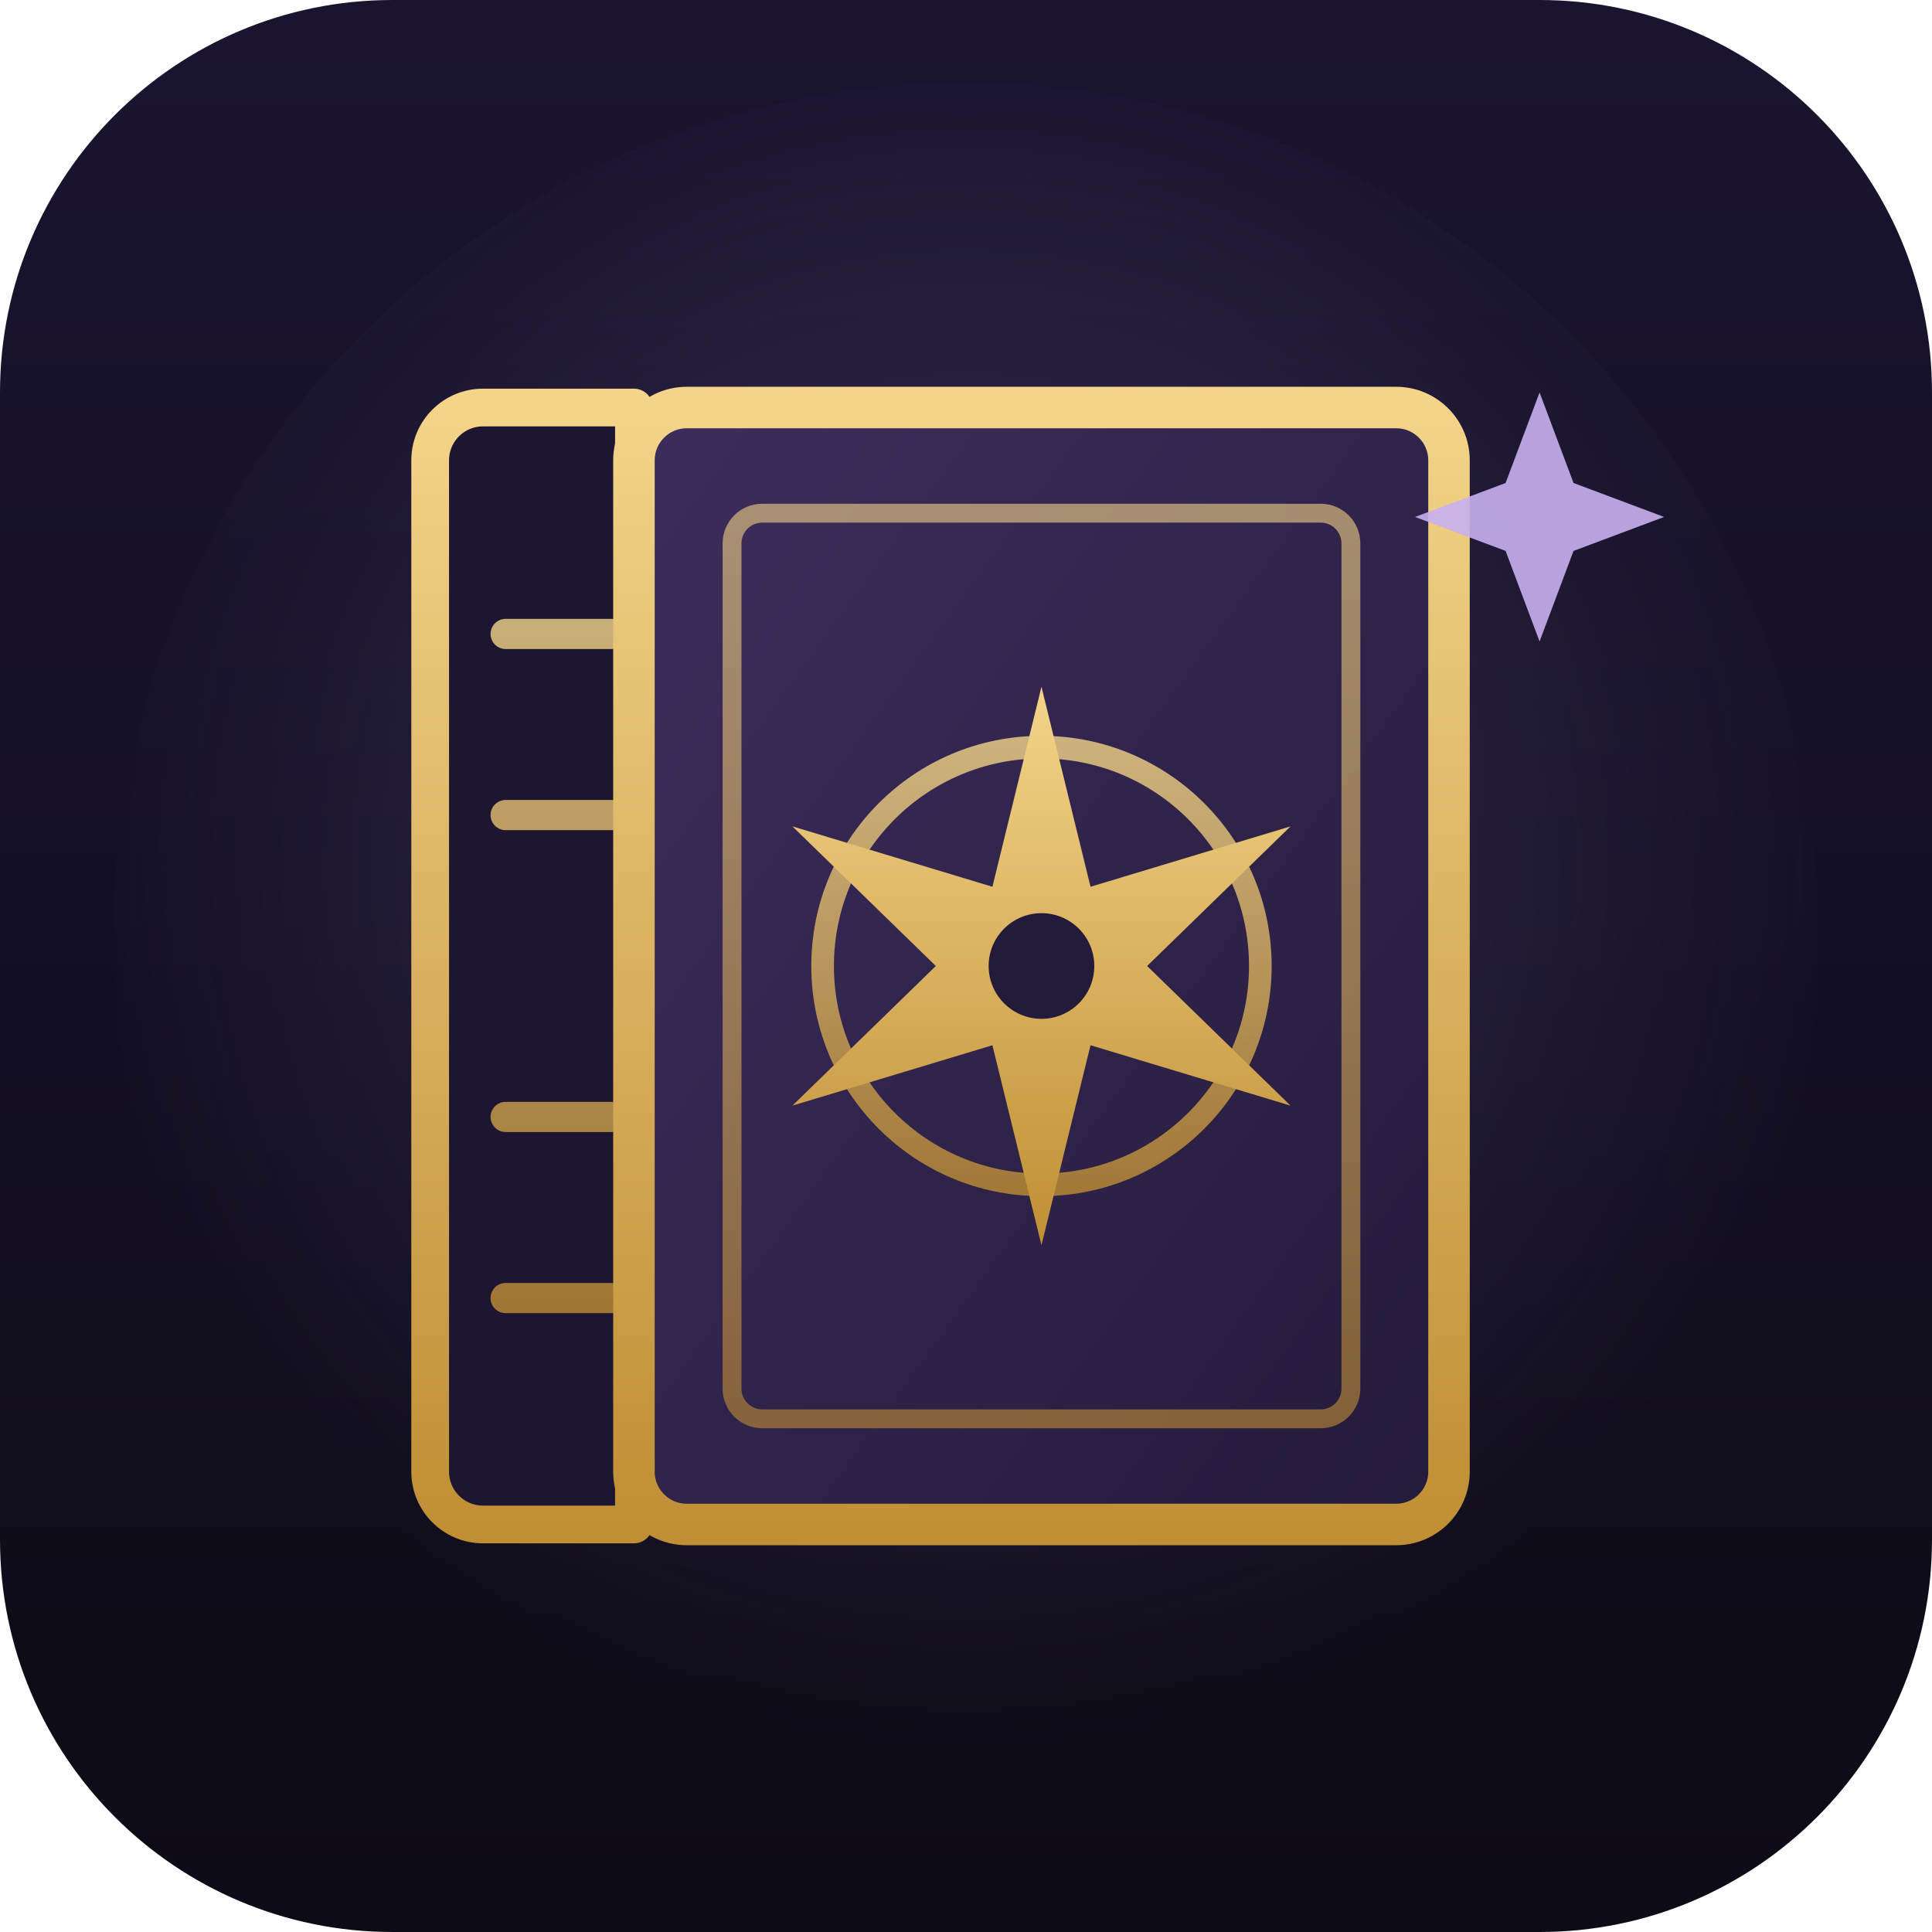
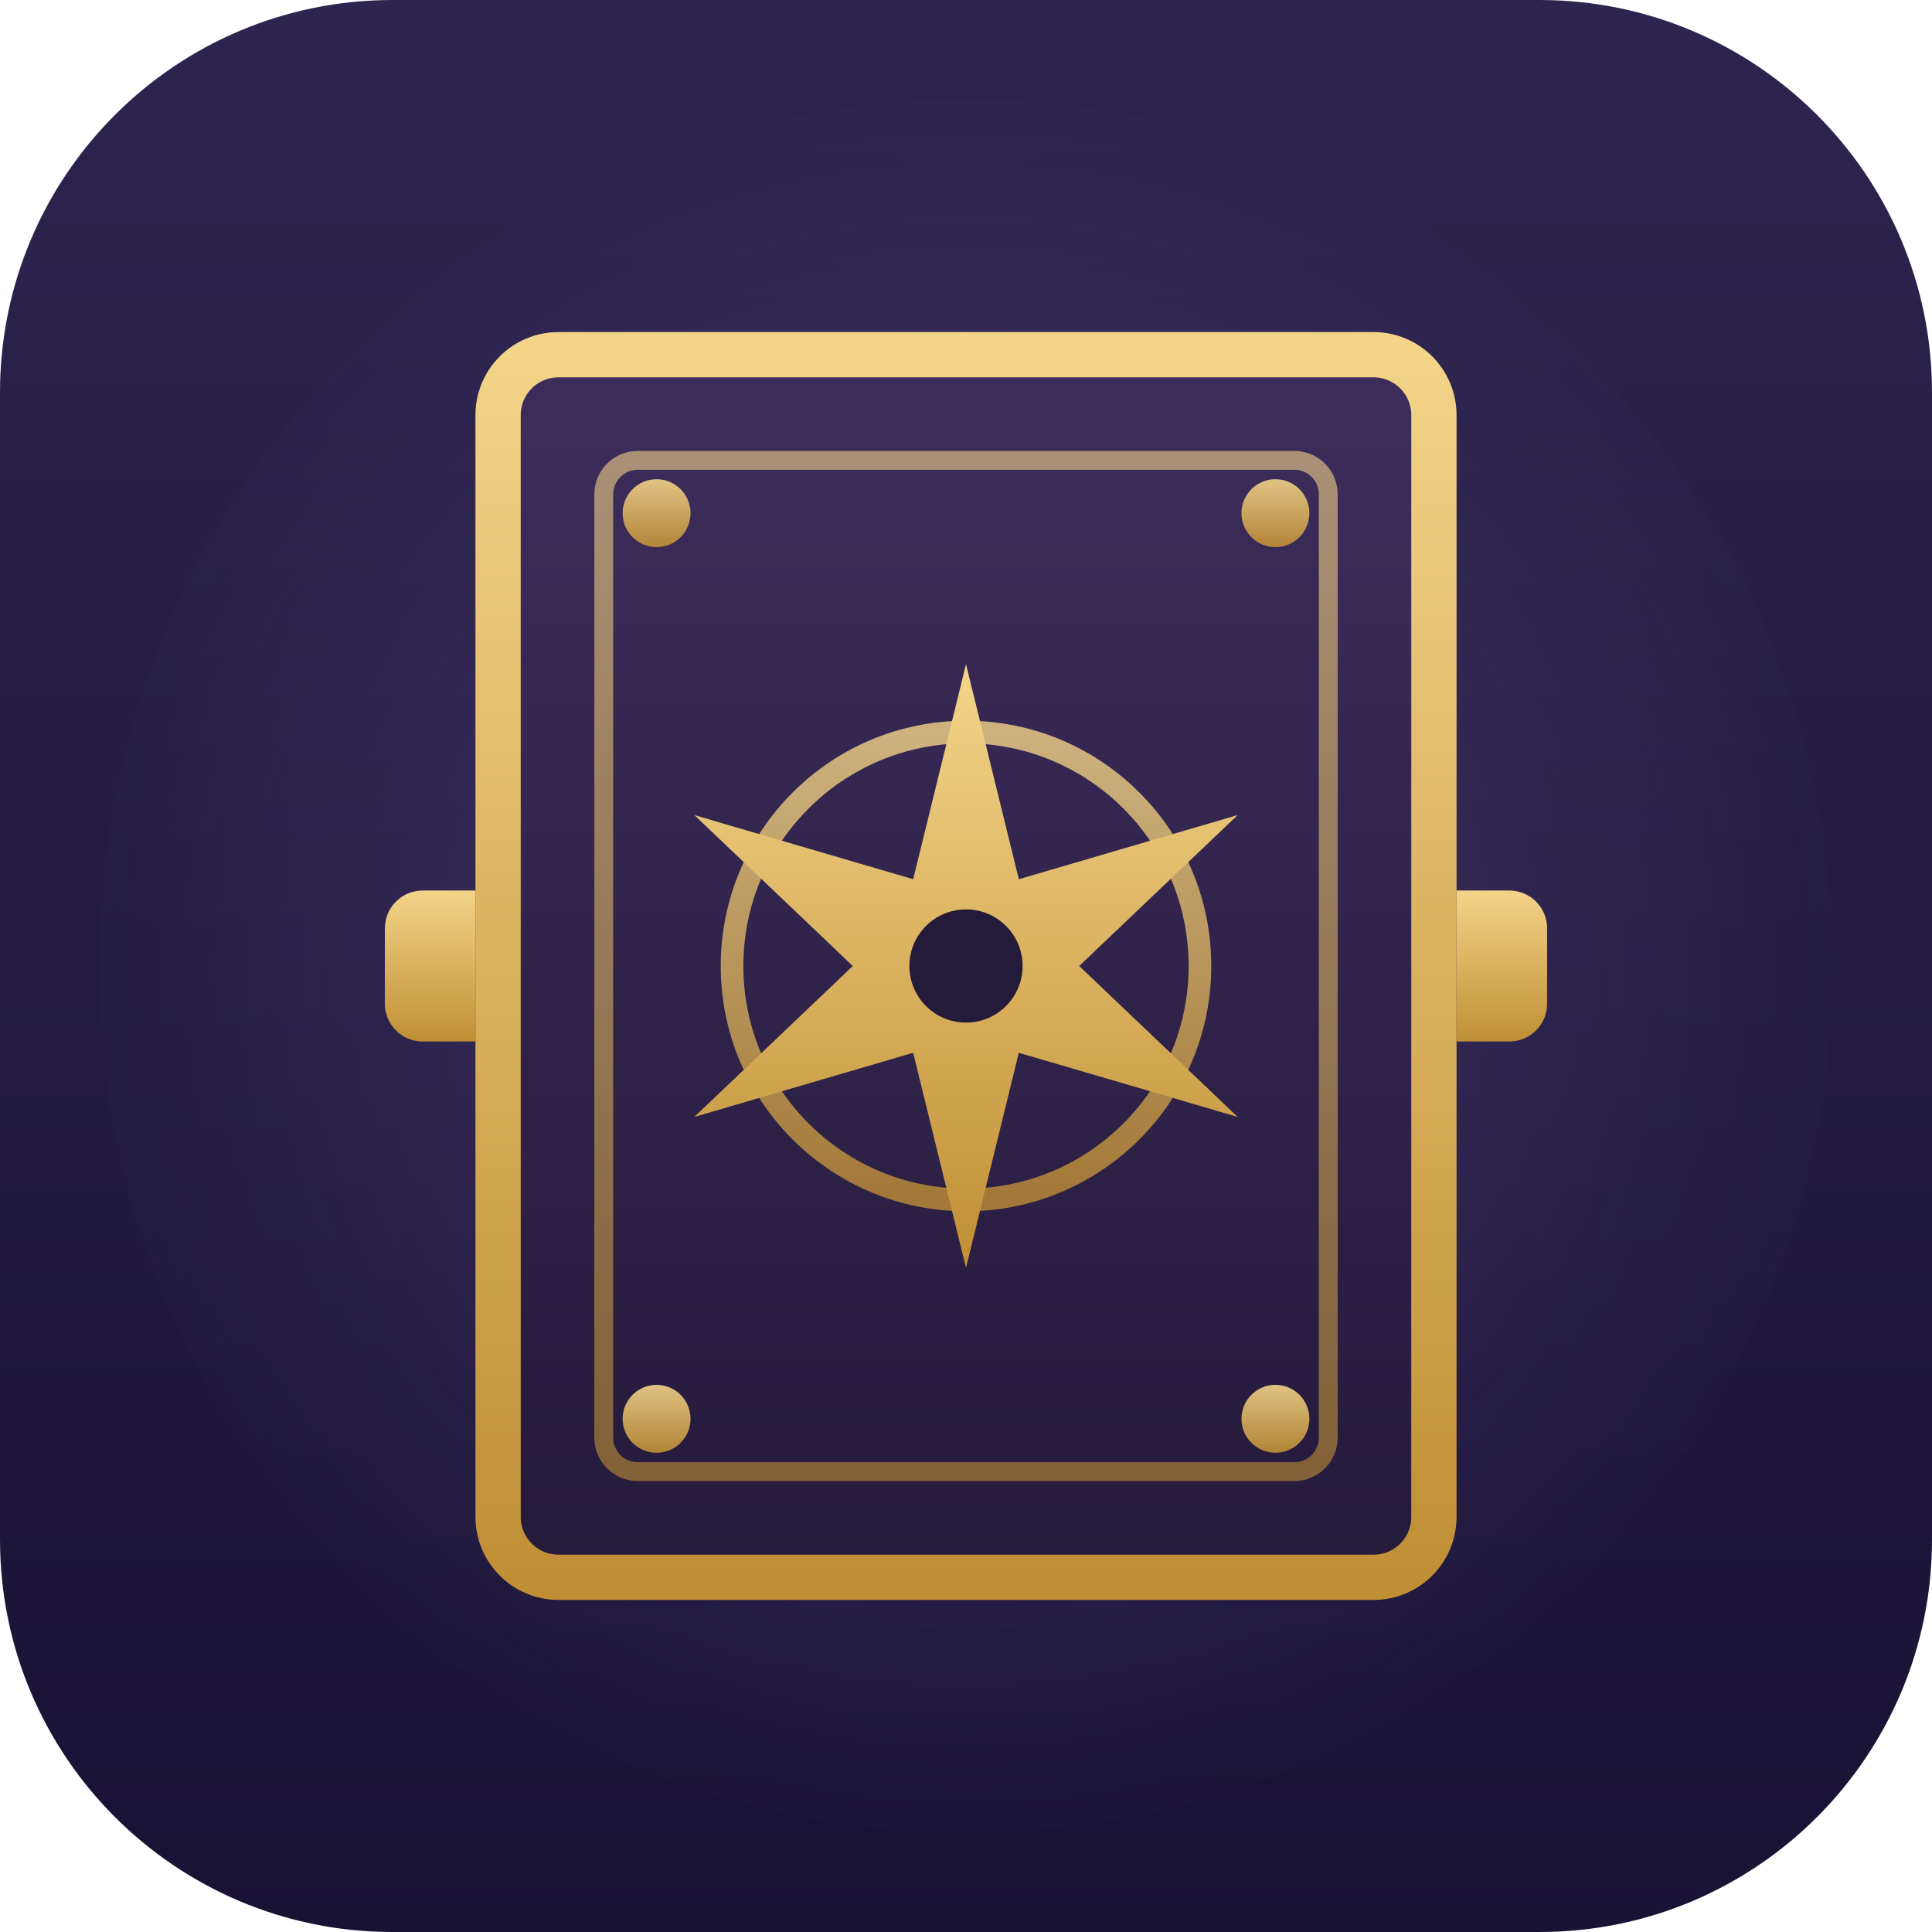
<svg xmlns="http://www.w3.org/2000/svg" viewBox="0 0 512 512" width="512" height="512">
  <defs>
    <linearGradient id="fondo" x1="0" y1="0" x2="0" y2="1">
-       <stop offset="0" stop-color="#1a1430" />
-       <stop offset="1" stop-color="#0d0b16" />
+       <stop offset="0" stop-color="#2e2450" />
+       <stop offset="1" stop-color="#181233" />
    </linearGradient>
-     <radialGradient id="alone" cx="50%" cy="46%" r="52%">
+     <radialGradient id="alone" cx="50%" cy="50%" r="52%">
      <stop offset="0" stop-color="#d9a94e" stop-opacity="0.30" />
      <stop offset="0.6" stop-color="#9b7fd4" stop-opacity="0.10" />
      <stop offset="1" stop-color="#9b7fd4" stop-opacity="0" />
    </radialGradient>
-     <linearGradient id="copertina" x1="0" y1="0" x2="1" y2="1">
+     <linearGradient id="copertina" x1="0" y1="0" x2="0" y2="1">
      <stop offset="0" stop-color="#3d2d5c" />
      <stop offset="1" stop-color="#241a3a" />
    </linearGradient>
    <linearGradient id="oro" x1="0" y1="0" x2="0" y2="1">
      <stop offset="0" stop-color="#f3d489" />
      <stop offset="1" stop-color="#c08f35" />
    </linearGradient>
  </defs>
  <rect width="512" height="512" rx="104" fill="url(#fondo)" />
-   <circle cx="256" cy="248" r="226" fill="url(#alone)" />
-   <g>
-     <path d="M128 108 h40 v296 h-40 a14 14 0 0 1 -14 -14 v-268 a14 14 0 0 1 14 -14 z" fill="#1d1531" stroke="url(#oro)" stroke-width="10" stroke-linejoin="round" />
-     <path d="M134 168 h28 M134 216 h28 M134 296 h28 M134 344 h28" stroke="url(#oro)" stroke-width="8" stroke-linecap="round" opacity="0.8" />
-     <rect x="168" y="108" width="216" height="296" rx="14" fill="url(#copertina)" stroke="url(#oro)" stroke-width="11" />
-     <rect x="194" y="136" width="164" height="240" rx="8" fill="none" stroke="url(#oro)" stroke-width="5" opacity="0.6" />
+   <circle cx="256" cy="256" r="230" fill="url(#alone)" />
+   <rect x="132" y="94" width="248" height="324" rx="16" fill="url(#copertina)" stroke="url(#oro)" stroke-width="12" />
+   <rect x="160" y="122" width="192" height="268" rx="9" fill="none" stroke="url(#oro)" stroke-width="5" opacity="0.6" />
+   <path d="M126 236 h-14 a10 10 0 0 0 -10 10 v20 a10 10 0 0 0 10 10 h14 z" fill="url(#oro)" />
+   <path d="M386 236 h14 a10 10 0 0 1 10 10 v20 a10 10 0 0 1 -10 10 h-14 z" fill="url(#oro)" />
+   <g fill="url(#oro)" opacity="0.9">
+     <circle cx="174" cy="136" r="9" />
+     <circle cx="338" cy="136" r="9" />
+     <circle cx="174" cy="376" r="9" />
+     <circle cx="338" cy="376" r="9" />
  </g>
-   <g transform="translate(276 256)">
-     <circle r="58" fill="none" stroke="url(#oro)" stroke-width="6" opacity="0.8" />
-     <path d="M0 -74 L13 -21 L66 -37 L28 0 L66 37 L13 21 L0 74 L-13 21 L-66 37 L-28 0 L-66 -37 L-13 -21 Z" fill="url(#oro)" />
-     <circle r="14" fill="#241a3a" />
+   <g transform="translate(256 256)">
+     <circle r="62" fill="none" stroke="url(#oro)" stroke-width="6" opacity="0.8" />
+     <path d="M0 -80 L14 -23 L72 -40 L30 0 L72 40 L14 23 L0 80 L-14 23 L-72 40 L-30 0 L-72 -40 L-14 -23 Z" fill="url(#oro)" />
+     <circle r="15" fill="#241a3a" />
  </g>
-   <path d="M408 104 l9 24 24 9 -24 9 -9 24 -9 -24 -24 -9 24 -9 z" fill="#c9b0f0" opacity="0.9" />
</svg>
